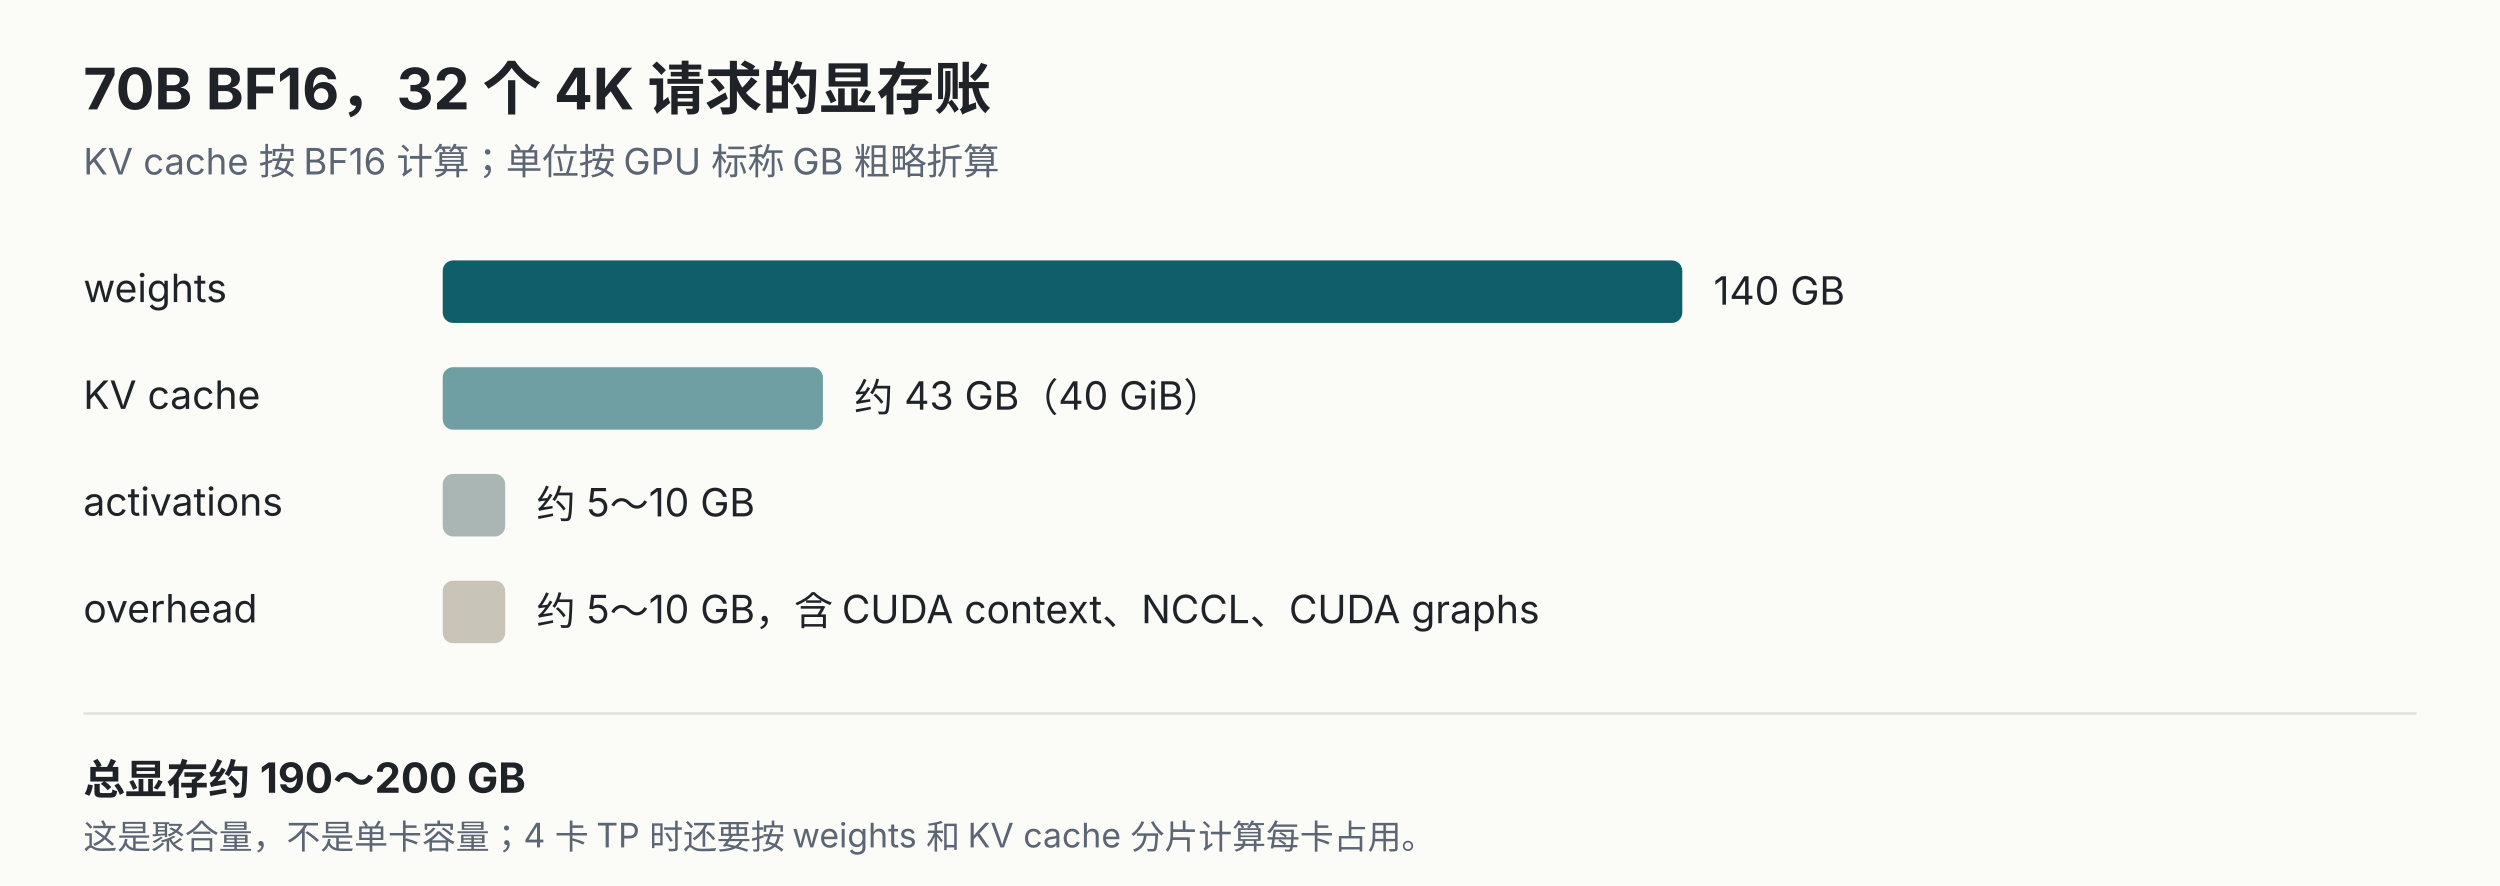
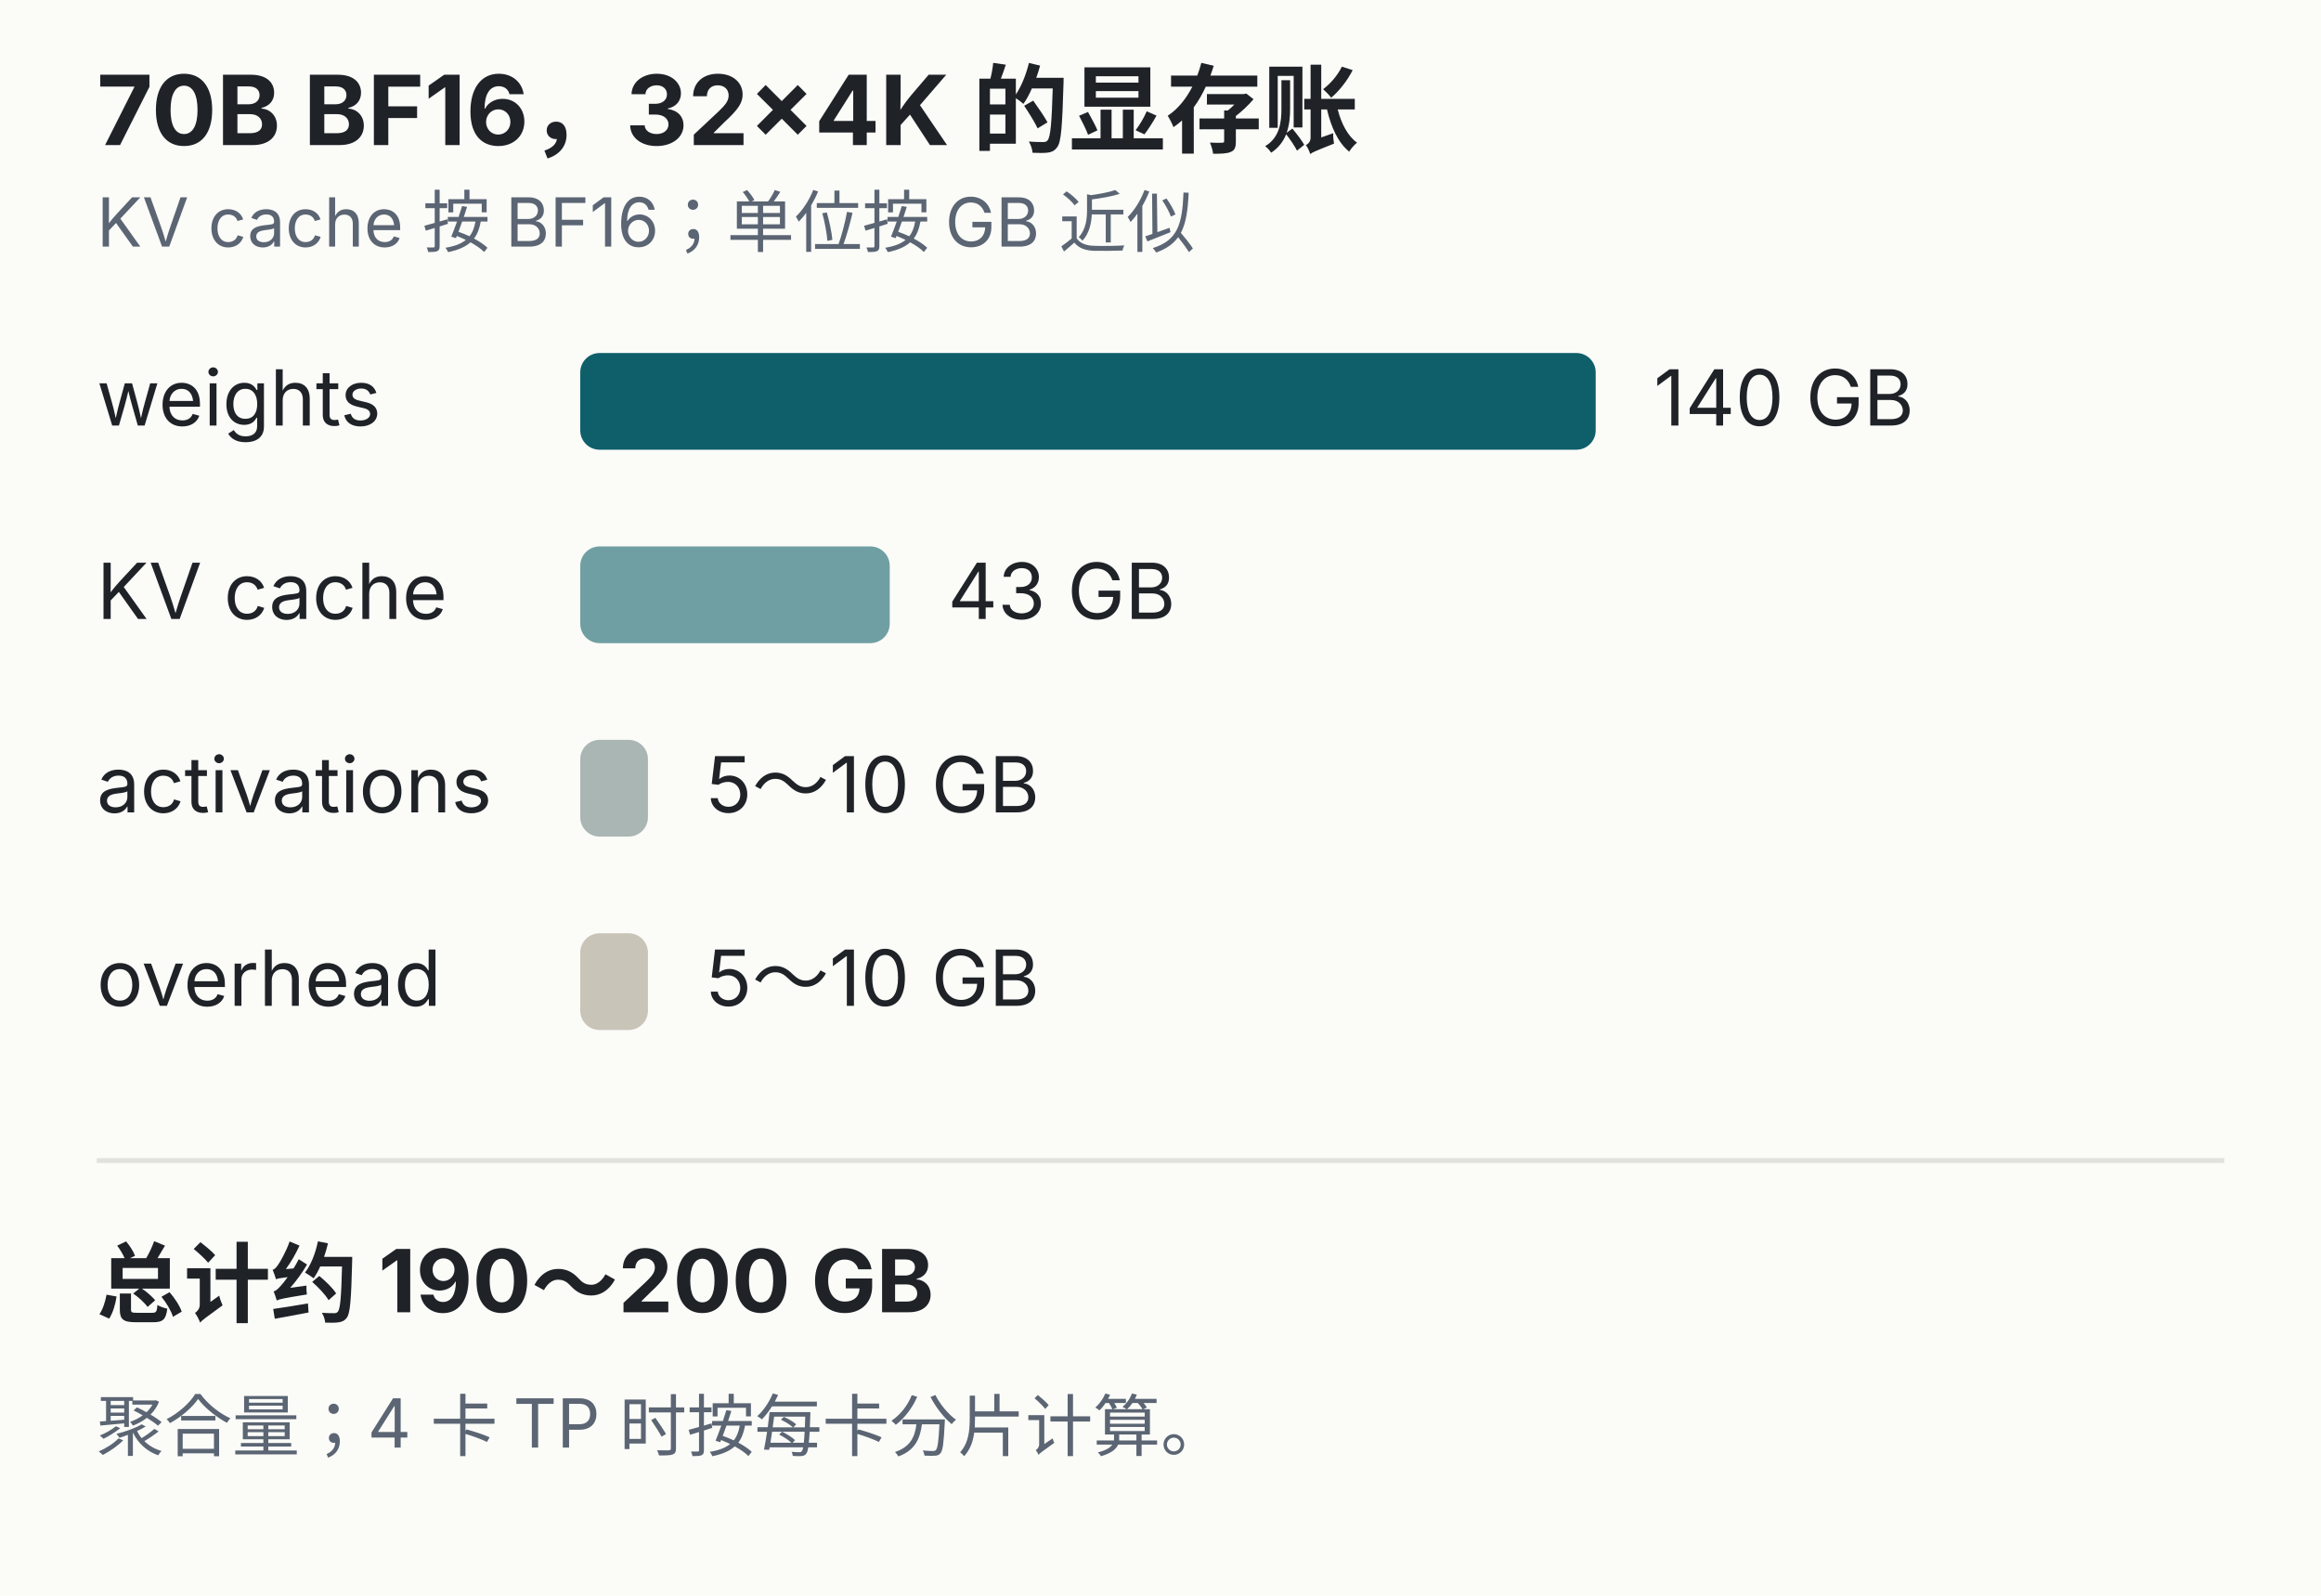
- <svg xmlns="http://www.w3.org/2000/svg" viewBox="0 0 960 340" role="img" aria-labelledby="title desc">
-   <rect width="960" height="340" fill="#fbfbf8" />
+ <svg xmlns="http://www.w3.org/2000/svg" viewBox="0 0 480 330" role="img" aria-labelledby="title desc">
+   <rect width="480" height="330" fill="#fbfbf8" />
  <g font-family="-apple-system,BlinkMacSystemFont,PingFang SC,Microsoft YaHei,sans-serif" fill="#1f2328">
-     <text x="32" y="42" font-size="22" font-weight="700">70B BF16，32 个 4K 请求的显存账</text>
-     <text x="32" y="67" font-size="14" fill="#5b6573">KV cache 按 BF16 计算；单位按 GPU 标称 GB 粗略折算</text>
-     <text x="32" y="116" font-size="15">weights</text>
-     <rect x="170" y="100" width="476" height="24" rx="4" fill="#0f5f6b" />
-     <text x="658" y="117" font-size="15">140 GB</text>
-     <text x="32" y="157" font-size="15">KV cache</text>
-     <rect x="170" y="141" width="146" height="24" rx="4" fill="#6f9fa3" />
-     <text x="328" y="158" font-size="15">约 43 GB（40 GiB）</text>
-     <text x="32" y="198" font-size="15">activations</text>
-     <rect x="170" y="182" width="24" height="24" rx="4" fill="#a9b6b4" />
-     <text x="206" y="199" font-size="15">约 5～10 GB</text>
-     <text x="32" y="239" font-size="15">overhead</text>
-     <rect x="170" y="223" width="24" height="24" rx="4" fill="#c9c4b8" />
-     <text x="206" y="240" font-size="15">约 5～10 GB，含 CUDA context、NCCL、CUDA graphs</text>
-     <line x1="32" y1="274" x2="928" y2="274" stroke="#e2e2dd" stroke-width="1" />
-     <text x="32" y="305" font-size="16" font-weight="650">总显存约 190～200 GB</text>
-     <text x="32" y="326" font-size="13" fill="#5b6573">这是聚合量，不是单卡容量；4 卡 TP 时还要按 weights 和 KV cache 分片计算每卡占用。</text>
+     <text x="20" y="30" font-size="20" font-weight="700">70B BF16，32×4K 的显存账</text>
+     <text x="20" y="51" font-size="14" fill="#5b6573">KV cache 按 BF16；单位按 GB 近似</text>
+     <text x="20" y="88" font-size="16">weights</text>
+     <rect x="120" y="73" width="210" height="20" rx="4" fill="#0f5f6b" />
+     <text x="342" y="88" font-size="16">140 GB</text>
+     <text x="20" y="128" font-size="16">KV cache</text>
+     <rect x="120" y="113" width="64" height="20" rx="4" fill="#6f9fa3" />
+     <text x="196" y="128" font-size="16">43 GB</text>
+     <text x="20" y="168" font-size="16">activations</text>
+     <rect x="120" y="153" width="14" height="20" rx="4" fill="#a9b6b4" />
+     <text x="146" y="168" font-size="16">5～10 GB</text>
+     <text x="20" y="208" font-size="16">overhead</text>
+     <rect x="120" y="193" width="14" height="20" rx="4" fill="#c9c4b8" />
+     <text x="146" y="208" font-size="16">5～10 GB</text>
+     <line x1="20" y1="240" x2="460" y2="240" stroke="#e2e2dd" stroke-width="1" />
+     <text x="20" y="272" font-size="18" font-weight="650">总计约 190～200 GB</text>
+     <text x="20" y="300" font-size="14" fill="#5b6573">聚合量；4 卡 TP 时按每卡分片计算。</text>
  </g>
</svg>
